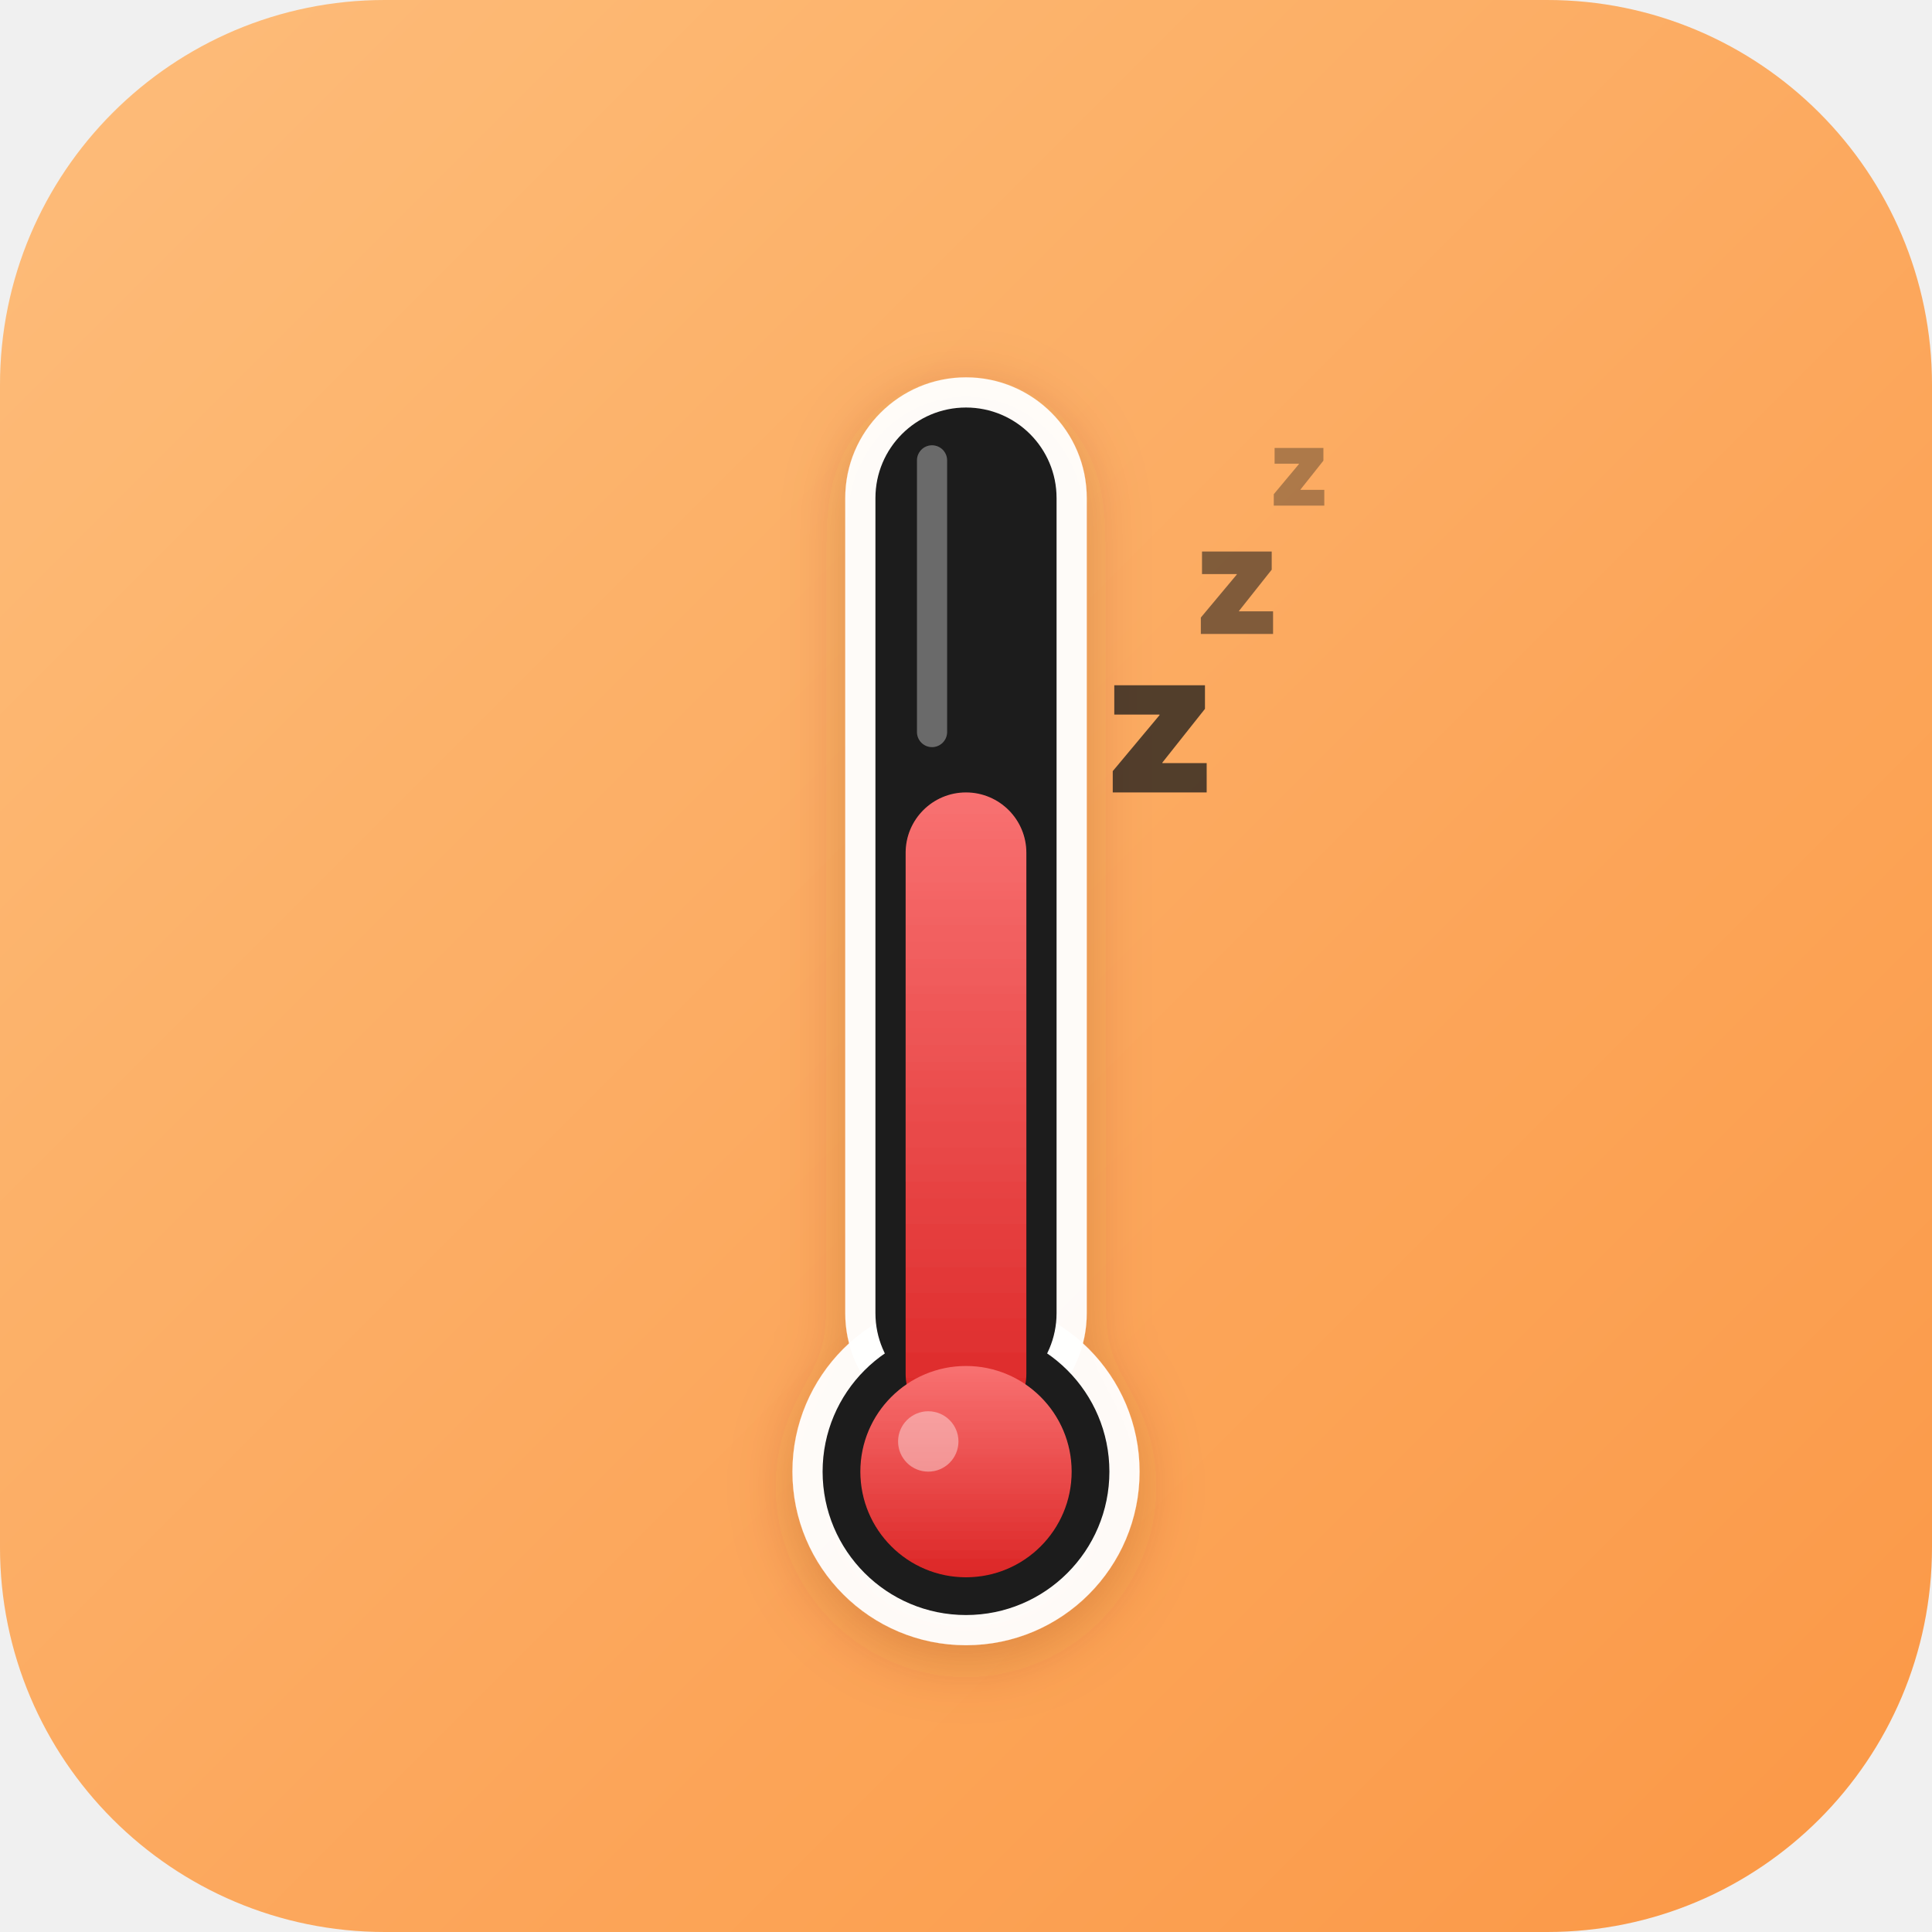
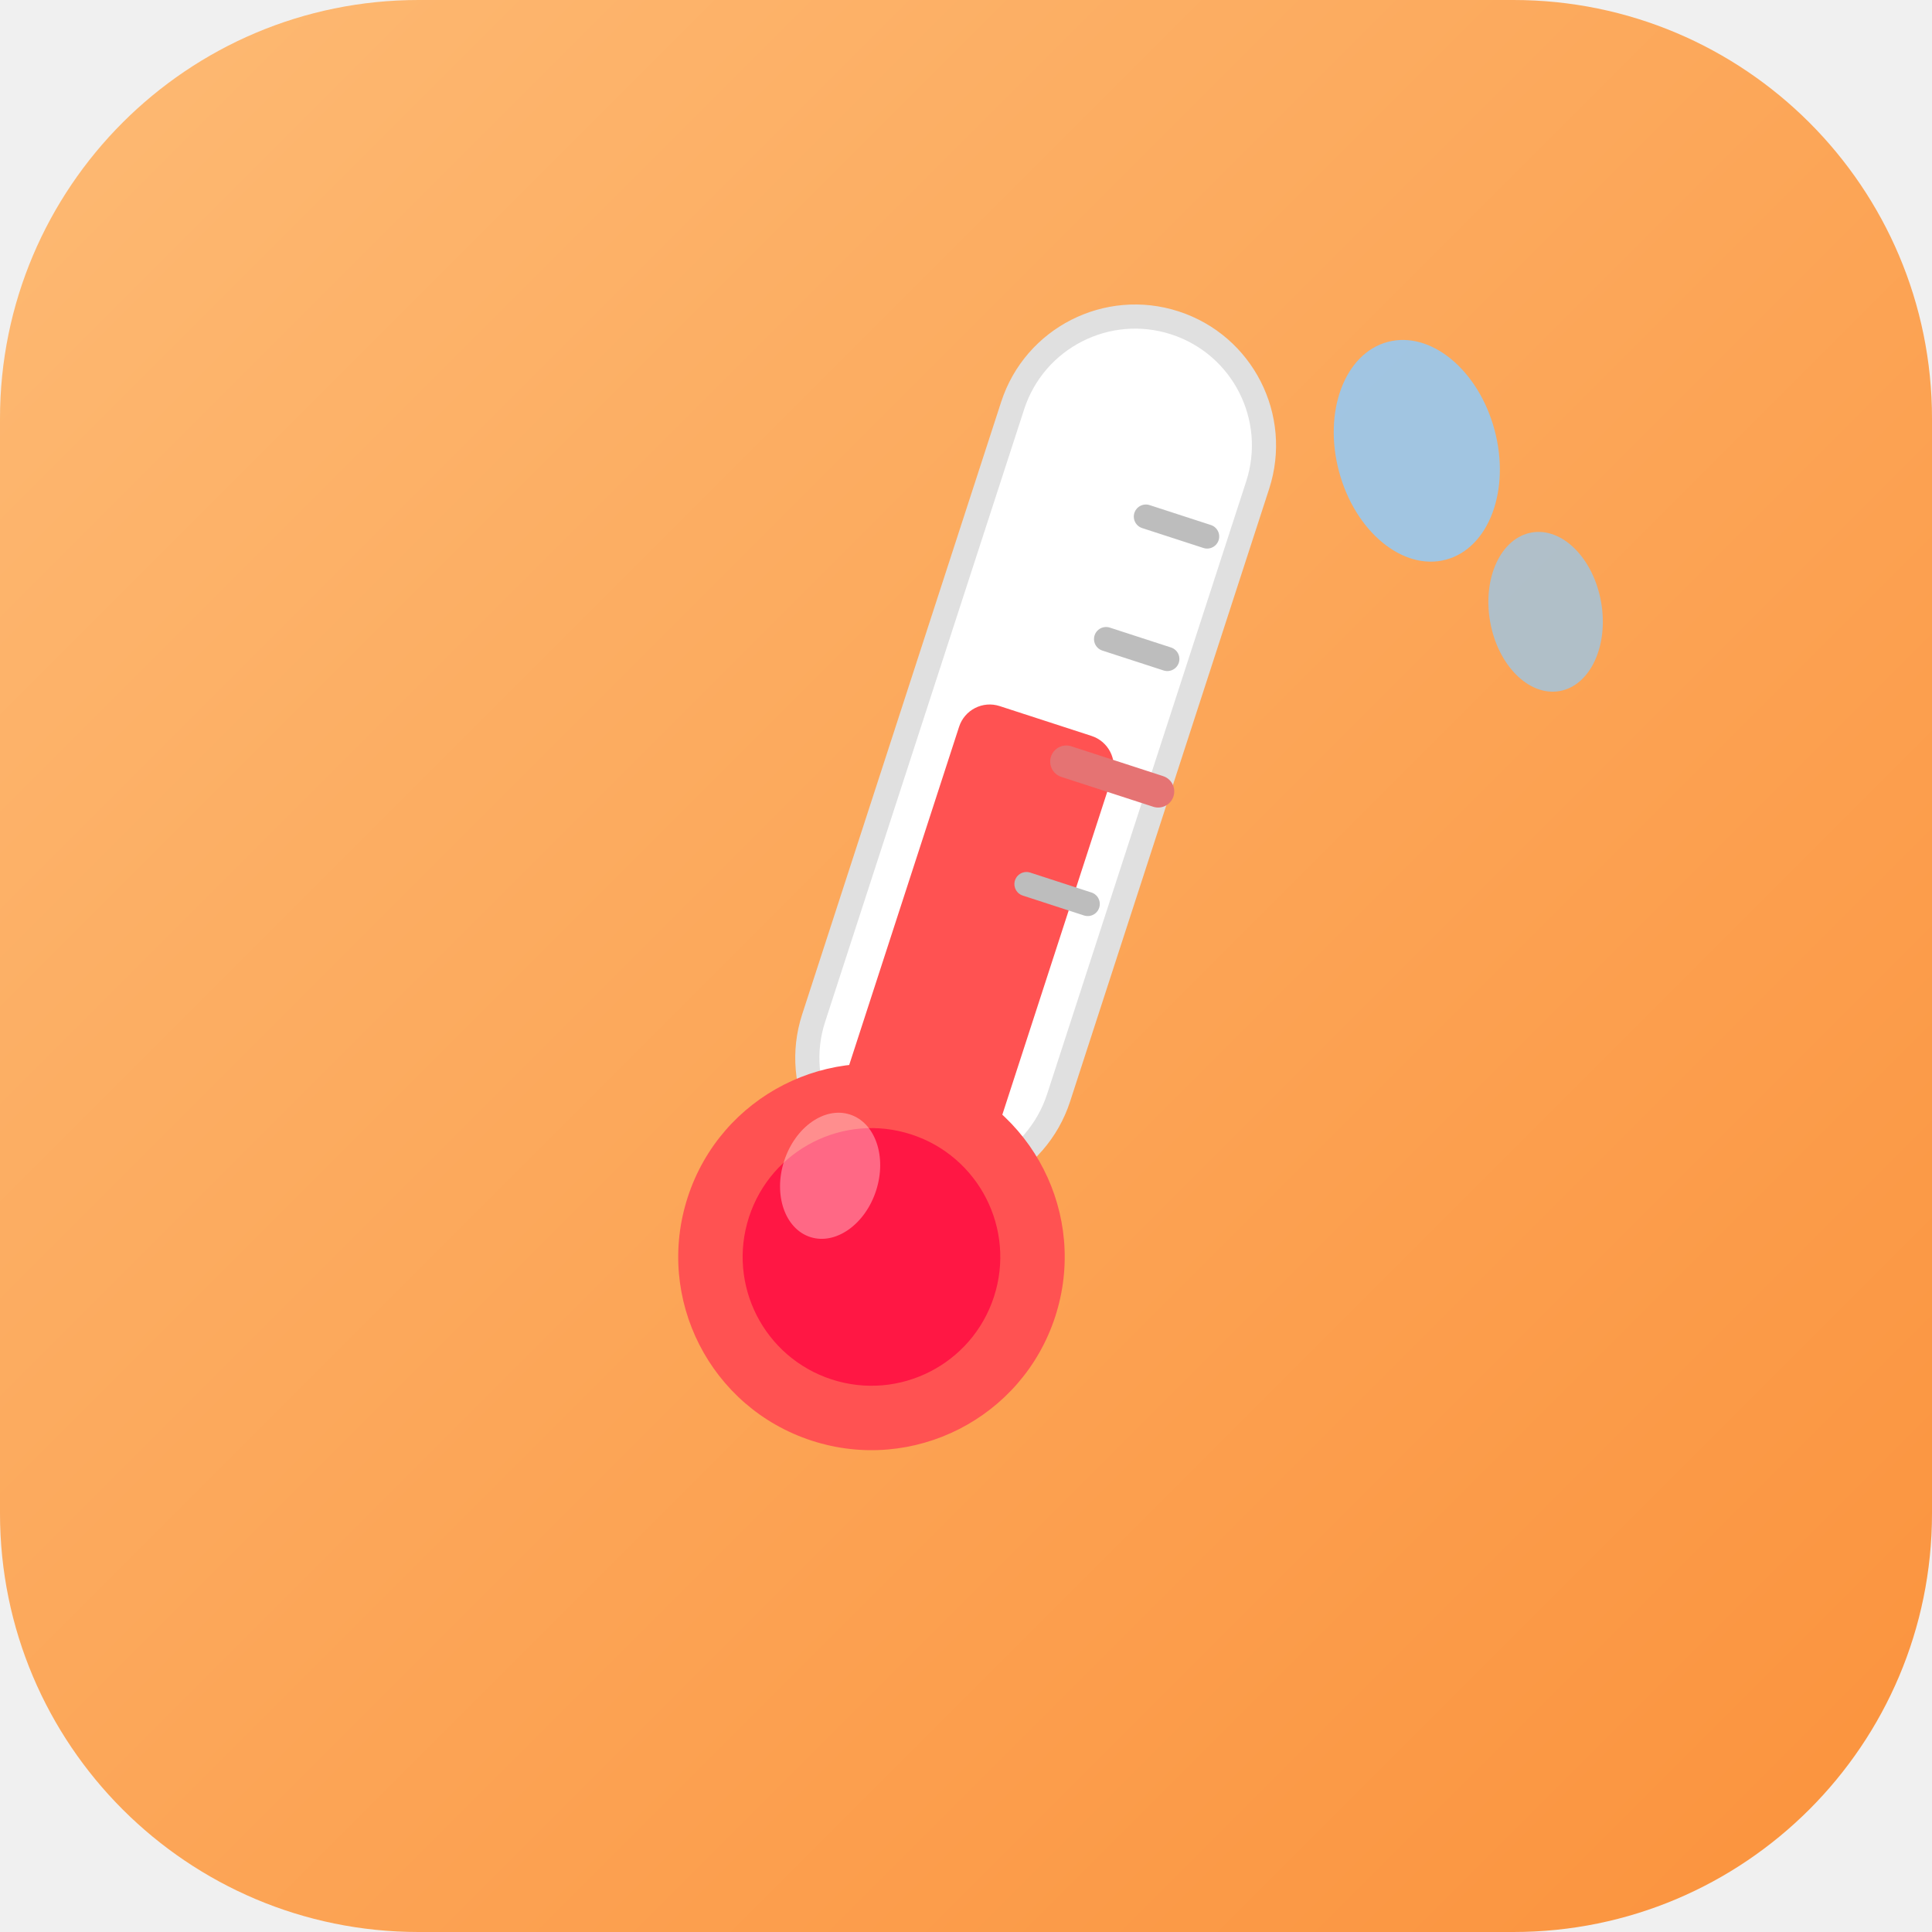
- <svg xmlns="http://www.w3.org/2000/svg" viewBox="0 0 512 512" width="512" height="512">
+ <svg xmlns="http://www.w3.org/2000/svg" width="120" height="120" viewBox="0 0 120 120">
  <defs>
-     <linearGradient id="bgGrad" x1="0%" y1="0%" x2="100%" y2="100%">
-       <stop offset="0%" style="stop-color:#FDBA74;stop-opacity:1" />
-       <stop offset="100%" style="stop-color:#FB923C;stop-opacity:1" />
+     <linearGradient id="bg" x1="0%" y1="0%" x2="100%" y2="100%">
+       <stop offset="0%" stop-color="#FDBA74" />
+       <stop offset="100%" stop-color="#FB923C" />
    </linearGradient>
-     <linearGradient id="mercuryGrad" x1="0%" y1="0%" x2="0%" y2="100%">
-       <stop offset="0%" style="stop-color:#F87171;stop-opacity:1" />
-       <stop offset="100%" style="stop-color:#DC2626;stop-opacity:1" />
-     </linearGradient>
-     <filter id="figShadow" x="-20%" y="-20%" width="140%" height="140%">
-       <feDropShadow dx="0" dy="4" stdDeviation="8" flood-color="#7C2D12" flood-opacity="0.25" />
-     </filter>
  </defs>
-   <rect x="0" y="0" width="512" height="512" rx="102" ry="102" fill="url(#bgGrad)" />
-   <rect x="0" y="0" width="512" height="512" rx="102" ry="102" fill="white" opacity="0.05" />
-   <g filter="url(#figShadow)" transform="translate(12,0)">
-     <rect x="212" y="100" width="64" height="280" rx="32" fill="white" opacity="0.95" />
-     <circle cx="244" cy="390" r="46" fill="white" opacity="0.95" />
-     <rect x="220" y="108" width="48" height="264" rx="24" fill="#1a1a1a" />
-     <circle cx="244" cy="390" r="38" fill="#1a1a1a" />
-     <rect x="228" y="210" width="32" height="170" rx="16" fill="url(#mercuryGrad)" />
-     <circle cx="244" cy="390" r="28" fill="url(#mercuryGrad)" />
-     <circle cx="234" cy="382" r="8" fill="white" opacity="0.4" />
-     <rect x="231" y="118" width="8" height="80" rx="4" fill="white" opacity="0.35" />
+   <rect width="120" height="120" rx="26" fill="url(#bg)" />
+   <g transform="rotate(18, 60, 60)">
+     <rect x="52" y="18" width="16" height="56" rx="8" fill="white" stroke="#e0e0e0" stroke-width="1.5" />
+     <rect x="55" y="44" width="10" height="30" rx="2" fill="#ff5252" />
+     <circle cx="60" cy="79" r="12" fill="#ff5252" />
+     <circle cx="60" cy="79" r="8" fill="#ff1744" />
+     <ellipse cx="56" cy="75" rx="3" ry="4" fill="white" opacity="0.35" />
+     <line x1="62" y1="30" x2="66" y2="30" stroke="#bdbdbd" stroke-width="1.5" stroke-linecap="round" />
+     <line x1="62" y1="38" x2="66" y2="38" stroke="#bdbdbd" stroke-width="1.5" stroke-linecap="round" />
+     <line x1="62" y1="46" x2="68" y2="46" stroke="#e57373" stroke-width="2" stroke-linecap="round" />
+     <line x1="62" y1="54" x2="66" y2="54" stroke="#bdbdbd" stroke-width="1.5" stroke-linecap="round" />
  </g>
-   <text x="292" y="210" font-family="-apple-system, 'Helvetica Neue', sans-serif" font-size="52" font-weight="900" fill="#1a1a1a" opacity="0.75" letter-spacing="-2">z</text>
-   <text x="316" y="168" font-family="-apple-system, 'Helvetica Neue', sans-serif" font-size="40" font-weight="900" fill="#1a1a1a" opacity="0.55" letter-spacing="-2">z</text>
-   <text x="336" y="134" font-family="-apple-system, 'Helvetica Neue', sans-serif" font-size="28" font-weight="900" fill="#1a1a1a" opacity="0.35" letter-spacing="-2">z</text>
+   <ellipse cx="88" cy="28" rx="5" ry="7" fill="#90caf9" opacity="0.85" transform="rotate(-15, 88, 28)" />
+   <ellipse cx="96" cy="38" rx="3.5" ry="5" fill="#90caf9" opacity="0.7" transform="rotate(-10, 96, 38)" />
</svg>
